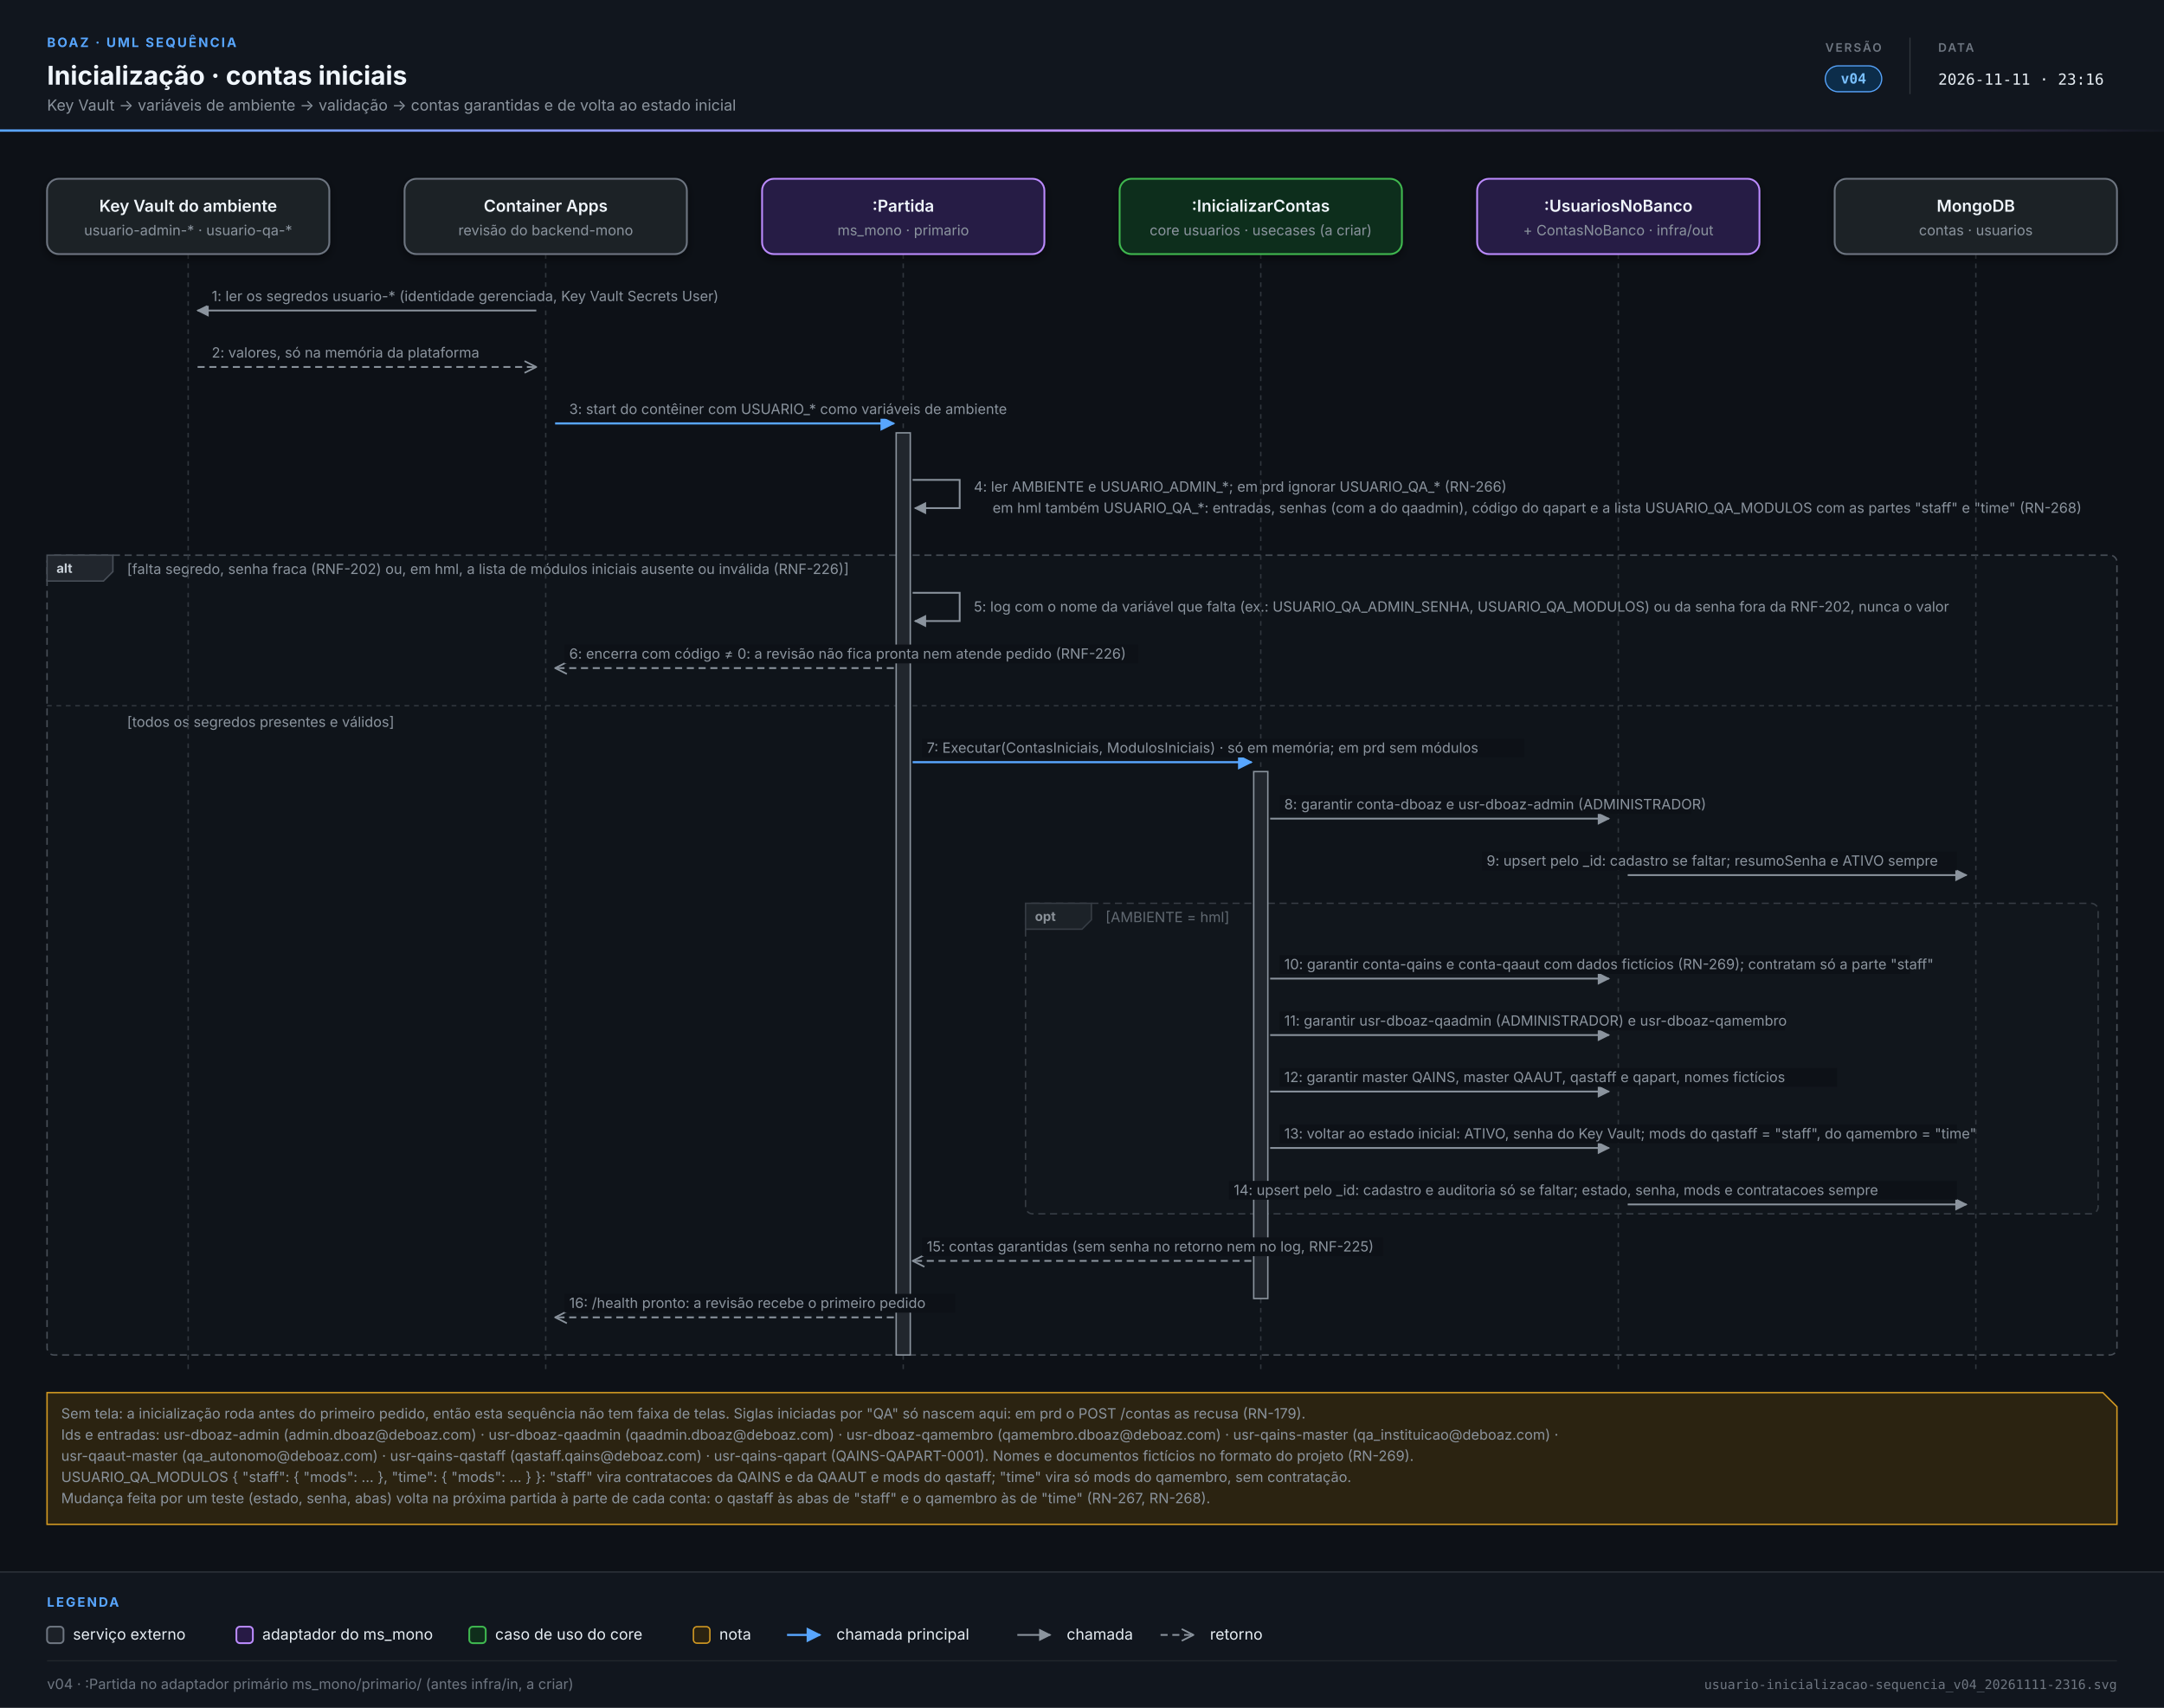
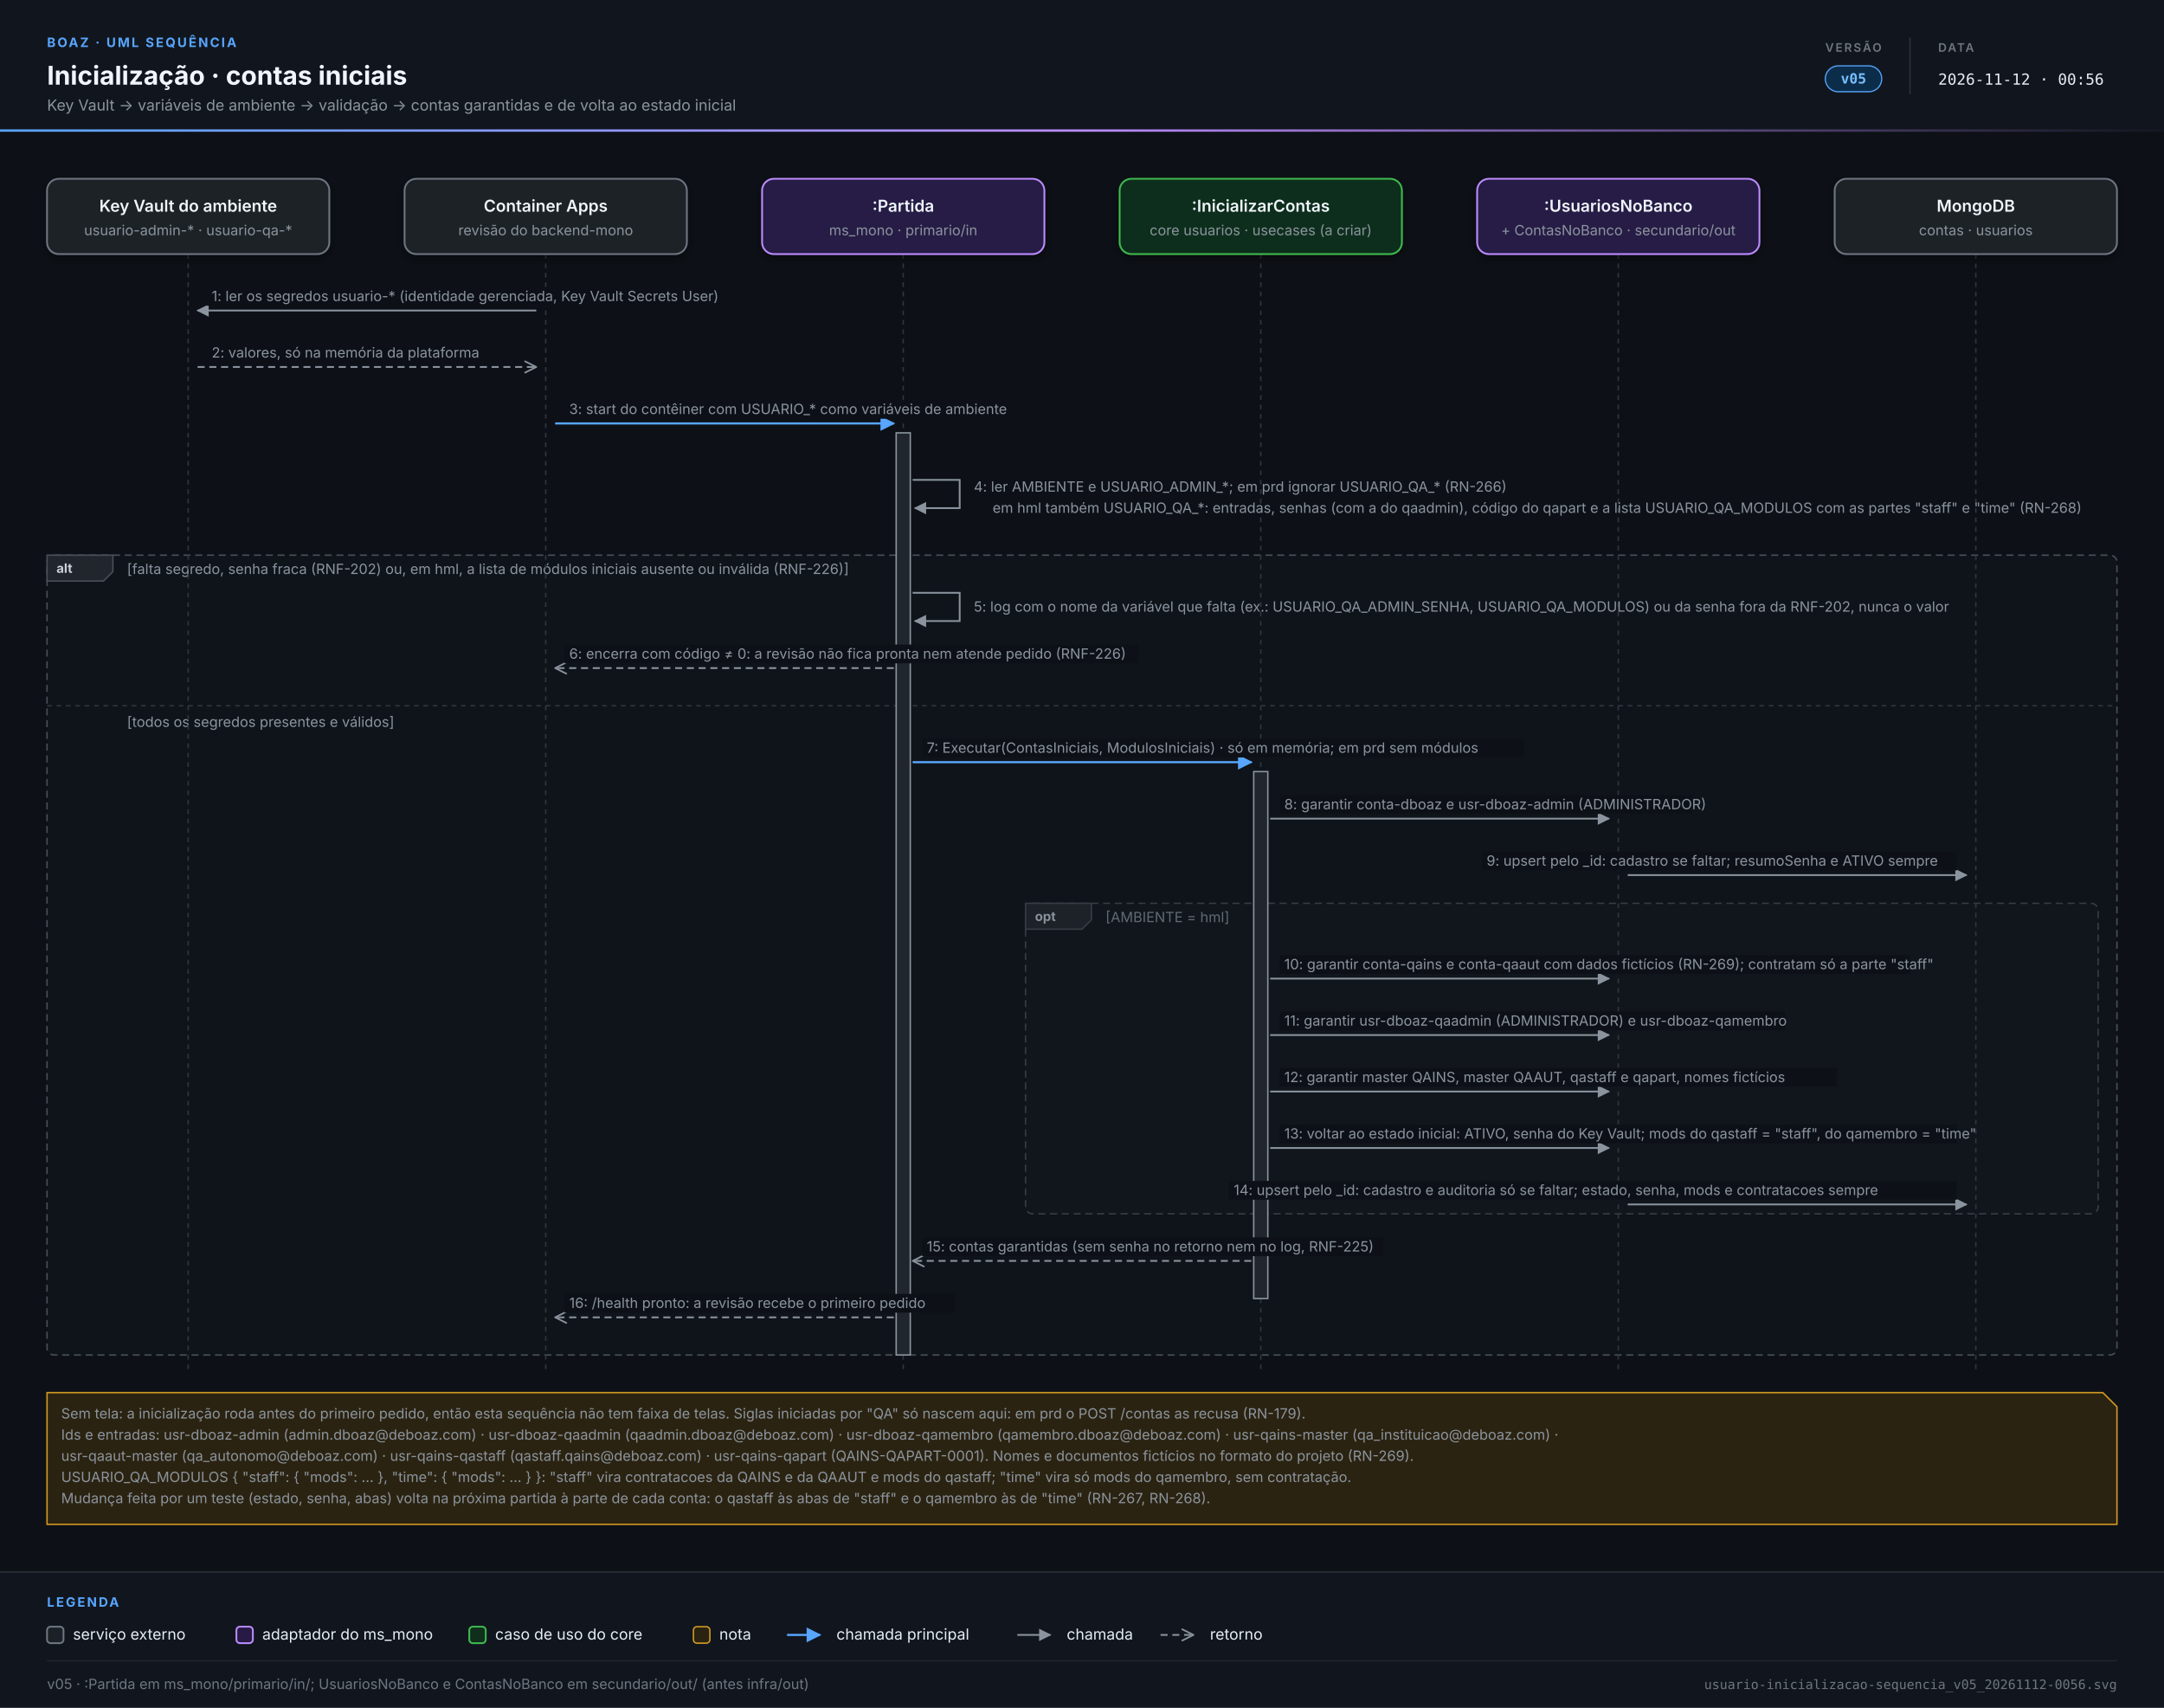
<svg xmlns="http://www.w3.org/2000/svg" viewBox="0 0 1840 1452" width="1840" height="1452">
  <style>
    /* ── base ─────────────────────────────────────────── */
    .bg            { fill: #0d1117; }
    :root          { background: #0d1117; } /* aberto sozinho no navegador, o fundo escuro cobre a janela toda */
    text           { font-family: Inter, "Segoe UI", Roboto, "Helvetica Neue", Helvetica, Arial, sans-serif; font-size: 13px; fill: #e6edf3; }
    .title         { font-size: 22px; font-weight: 700; fill: #f0f6fc; }
    .subtitle      { font-size: 13px; fill: #8b949e; }
    .section       { font-size: 12px; font-weight: 700; letter-spacing: 0.12em; fill: #58a6ff; }
    .label         { font-size: 13px; fill: #e6edf3; }
    .label-strong  { font-size: 14px; font-weight: 600; fill: #f0f6fc; }
    .label-underline { text-decoration: underline; }
    .muted         { font-size: 12px; fill: #8b949e; }
    .mono          { font-family: "JetBrains Mono", "SF Mono", Menlo, Consolas, monospace; font-size: 12px; fill: #8b949e; }
    .divider       { stroke: #21262d; stroke-width: 1; }
    .panel         { fill: #10151c; stroke: #21262d; stroke-width: 1; }

    /* ── nós: uma cor por papel, no máximo 4 por diagrama ── */
    .node          { fill: #161b22; stroke: #30363d; stroke-width: 1.5; }
    .node-face     { fill: #21262d; stroke: #30363d; stroke-width: 1.5; stroke-linejoin: round; }
    .node-blue     { fill: #0c2d4a; stroke: #58a6ff; stroke-width: 1.5; }
    .node-green    { fill: #0f2e1b; stroke: #3fb950; stroke-width: 1.5; }
    .node-purple   { fill: #271a45; stroke: #bc8cff; stroke-width: 1.5; }
    .node-orange   { fill: #3a2410; stroke: #f0883e; stroke-width: 1.5; }
    .node-red      { fill: #3b1219; stroke: #f85149; stroke-width: 1.5; }
    .node-external { fill: #1c2128; stroke: #6e7681; stroke-width: 1.5; }

    /* ── fronteiras (conta, região, rede, módulo) ─────── */
    .boundary       { fill: #161b22; fill-opacity: 0.35; stroke: #484f58; stroke-width: 1.2; stroke-dasharray: 6 4; }
    .boundary-label { font-size: 11px; font-weight: 600; letter-spacing: 0.08em; fill: #8b949e; }

    /* ── arestas e comunicação ─────────────────────────── */
    .edge          { fill: none; stroke: #8b949e; stroke-width: 1.5; }
    .edge-accent   { fill: none; stroke: #58a6ff; stroke-width: 1.8; }
    .edge-async    { stroke-dasharray: 6 4; }
    .edge-data     { stroke-dasharray: 1 5; stroke-linecap: round; stroke-width: 2.2; }
    .edge-label-bg { fill: #0d1117; }
    .arrow-head    { fill: #8b949e; }
    .arrow-accent  { fill: #58a6ff; }
    .lifeline      { stroke: #30363d; stroke-width: 1.2; stroke-dasharray: 4 4; }
    .chip          { fill: #21262d; stroke: #30363d; stroke-width: 1; }
    .chip-text     { font-family: "JetBrains Mono", "SF Mono", Menlo, Consolas, monospace; font-size: 11px; fill: #c9d1d9; }

    /* ── ícones neutros (#ic-*, #uml-*) ───────────────── */
    .ico           { fill: none; stroke: #c9d1d9; stroke-width: 1.5; stroke-linecap: round; stroke-linejoin: round; }
    .ico-fill      { fill: #c9d1d9; }
    .ico-solid     { fill: #161b22; stroke: #c9d1d9; stroke-width: 1.5; stroke-linejoin: round; }

    /* ── notação UML ───────────────────────────────────── */
    .ink           { fill: #e6edf3; }
    .ink-ring      { fill: none; stroke: #e6edf3; stroke-width: 1.5; }
    .node-note     { fill: #2b2311; stroke: #d29922; stroke-width: 1.2; }
    .uml-keyword   { font-size: 11px; font-style: italic; fill: #8b949e; }
    .activation    { fill: #21262d; stroke: #8b949e; stroke-width: 1.2; }
    .frame-tag     { fill: #21262d; stroke: #484f58; stroke-width: 1.2; }
    .frame-op      { font-size: 11px; font-weight: 700; fill: #c9d1d9; }
    .arrow-open    { fill: none; stroke: #8b949e; stroke-width: 1.4; stroke-linejoin: round; }
    .arrow-hollow  { fill: #0d1117; stroke: #8b949e; stroke-width: 1.2; stroke-linejoin: round; }

    /* ── marca d'água: topo e rodapé (seção 7) ────────── */
    .wm-band       { fill: #11161e; }
    .wm-accent     { fill: url(#marca-acento); }
    .wm-sep        { stroke: #30363d; stroke-width: 1; }
    .wm-frame      { fill: none; stroke: #30363d; stroke-width: 1; }
    .wm-eyebrow    { font-size: 11px; font-weight: 700; letter-spacing: 0.14em; fill: #58a6ff; }
    .wm-meta-label { font-size: 10px; font-weight: 600; letter-spacing: 0.14em; fill: #6e7681; }
    .wm-meta-value { font-family: "JetBrains Mono", "SF Mono", Menlo, Consolas, monospace; font-size: 13px; fill: #e6edf3; }
    .wm-badge      { fill: #0c2d4a; stroke: #58a6ff; stroke-width: 1; }
    .wm-badge-text { font-family: "JetBrains Mono", "SF Mono", Menlo, Consolas, monospace; font-size: 12px; font-weight: 700; fill: #79c0ff; }
    .wm-file       { font-family: "JetBrains Mono", "SF Mono", Menlo, Consolas, monospace; font-size: 11px; fill: #6e7681; }
    .footer        { font-size: 12px; fill: #6e7681; }
  </style>
  <defs>
    <marker id="seta" viewBox="0 0 10 10" refX="9" refY="5" markerWidth="7" markerHeight="7" orient="auto-start-reverse">
      <path d="M0,0 L10,5 L0,10 z" class="arrow-head" />
    </marker>
    <marker id="seta-destaque" viewBox="0 0 10 10" refX="9" refY="5" markerWidth="7" markerHeight="7" orient="auto-start-reverse">
      <path d="M0,0 L10,5 L0,10 z" class="arrow-accent" />
    </marker>
    <marker id="seta-aberta" viewBox="-1 -1 12 12" refX="10" refY="5" markerWidth="8" markerHeight="8" orient="auto-start-reverse">
      <path d="M0,0 L10,5 L0,10" class="arrow-open" />
    </marker>
    <marker id="heranca" viewBox="-1 -1 14 14" refX="12" refY="6" markerWidth="10" markerHeight="10" orient="auto-start-reverse">
      <path d="M0,0 L12,6 L0,12 z" class="arrow-hollow" />
    </marker>
    <marker id="extensao" viewBox="-1 -1 14 14" refX="12" refY="6" markerWidth="10" markerHeight="10" orient="auto-start-reverse">
      <path d="M0,0 L12,6 L0,12 z" class="arrow-head" />
    </marker>
    <marker id="composicao" viewBox="-1 -1 16 10" refX="14" refY="4" markerWidth="16" markerHeight="11" orient="auto-start-reverse">
      <path d="M0,4 L7,0 L14,4 L7,8 z" class="arrow-head" />
    </marker>
    <marker id="agregacao" viewBox="-1 -1 16 10" refX="14" refY="4" markerWidth="16" markerHeight="11" orient="auto-start-reverse">
      <path d="M0,4 L7,0 L14,4 L7,8 z" class="arrow-hollow" />
    </marker>
    <marker id="er-um" viewBox="0 0 16 12" refX="16" refY="6" markerWidth="16" markerHeight="12" markerUnits="userSpaceOnUse" orient="auto-start-reverse">
      <path d="M6,0 V12 M10,0 V12" class="arrow-open" />
    </marker>
    <marker id="er-muitos" viewBox="0 0 16 12" refX="16" refY="6" markerWidth="16" markerHeight="12" markerUnits="userSpaceOnUse" orient="auto-start-reverse">
      <path d="M4,0 V12 M6,6 L16,0 M6,6 L16,12" class="arrow-open" />
    </marker>
    <filter id="sombra" x="-10%" y="-10%" width="120%" height="140%">
      <feDropShadow dx="0" dy="3" stdDeviation="4" flood-color="#000000" flood-opacity="0.45" />
    </filter>
    <linearGradient id="marca-acento" x1="0" y1="0" x2="1" y2="0">
      <stop offset="0" stop-color="#58a6ff" />
      <stop offset="0.5" stop-color="#bc8cff" />
      <stop offset="1" stop-color="#bc8cff" stop-opacity="0" />
    </linearGradient>
  </defs>
  <rect class="bg" x="0" y="0" width="1840" height="1436" />
  <g id="marca-topo">
    <rect class="wm-band" x="0" y="0" width="1840" height="112" />
    <rect class="wm-accent" x="0" y="110" width="1840" height="2" />
    <text class="wm-eyebrow" x="40" y="40">BOAZ · UML SEQUÊNCIA</text>
    <text class="title" x="40" y="72">Inicialização · contas iniciais</text>
    <text class="subtitle" x="40" y="94">Key Vault → variáveis de ambiente → validação → contas garantidas e de volta ao estado inicial</text>
    <text class="wm-meta-label" x="1552" y="44">VERSÃO</text>
    <rect class="wm-badge" x="1552" y="56" width="48" height="22" rx="11" />
-     <text class="wm-badge-text" x="1576" y="71" text-anchor="middle">v04</text>
+     <text class="wm-badge-text" x="1576" y="71" text-anchor="middle">v05</text>
    <line class="wm-sep" x1="1624" y1="32" x2="1624" y2="80" />
    <text class="wm-meta-label" x="1648" y="44">DATA</text>
-     <text class="wm-meta-value" x="1648" y="72">2026-11-11 · 23:16</text>
+     <text class="wm-meta-value" x="1648" y="72">2026-11-12 · 00:56</text>
  </g>
  <g id="desenho" transform="translate(0,152)">
    <rect class="boundary" x="872" y="616" width="912" height="264" rx="6" />
    <path class="frame-tag" d="M872,616 H928 V630 L920,638 H872 Z" />
    <text class="frame-op" x="880" y="631">opt</text>
    <text class="muted" x="940" y="632">[AMBIENTE = hml]</text>
    <rect class="boundary" x="40" y="320" width="1760" height="680" rx="6" />
    <path class="frame-tag" d="M40,320 H96 V334 L88,342 H40 Z" />
    <text class="frame-op" x="48" y="335">alt</text>
    <text class="muted" x="108" y="336">[falta segredo, senha fraca (RNF-202) ou, em hml, a lista de módulos iniciais ausente ou inválida (RNF-226)]</text>
    <line class="lifeline" x1="40" y1="448" x2="1800" y2="448" />
    <text class="muted" x="108" y="466">[todos os segredos presentes e válidos]</text>
    <line class="lifeline" x1="160" y1="64" x2="160" y2="1016" />
    <line class="lifeline" x1="464" y1="64" x2="464" y2="1016" />
    <line class="lifeline" x1="768" y1="64" x2="768" y2="1016" />
    <line class="lifeline" x1="1072" y1="64" x2="1072" y2="1016" />
    <line class="lifeline" x1="1376" y1="64" x2="1376" y2="1016" />
    <line class="lifeline" x1="1680" y1="64" x2="1680" y2="1016" />
    <rect class="activation" x="762" y="216" width="12" height="784" />
    <rect class="activation" x="1066" y="504" width="12" height="448" />
    <g id="p-kv" filter="url(#sombra)">
      <rect class="node-external" x="40" y="0" width="240" height="64" rx="10" />
    </g>
    <text class="label-strong" x="160" y="28" text-anchor="middle">Key Vault do ambiente</text>
    <text class="muted" x="160" y="48" text-anchor="middle">usuario-admin-* · usuario-qa-*</text>
    <g id="p-aca" filter="url(#sombra)">
      <rect class="node-external" x="344" y="0" width="240" height="64" rx="10" />
    </g>
    <text class="label-strong" x="464" y="28" text-anchor="middle">Container Apps</text>
    <text class="muted" x="464" y="48" text-anchor="middle">revisão do backend-mono</text>
    <g id="p-partida" filter="url(#sombra)">
      <rect class="node-purple" x="648" y="0" width="240" height="64" rx="10" />
    </g>
    <text class="label-strong" x="768" y="28" text-anchor="middle">:Partida</text>
-     <text class="muted" x="768" y="48" text-anchor="middle">ms_mono · primario</text>
+     <text class="muted" x="768" y="48" text-anchor="middle">ms_mono · primario/in</text>
    <g id="p-uc" filter="url(#sombra)">
      <rect class="node-green" x="952" y="0" width="240" height="64" rx="10" />
    </g>
    <text class="label-strong" x="1072" y="28" text-anchor="middle">:InicializarContas</text>
    <text class="muted" x="1072" y="48" text-anchor="middle">core usuarios · usecases (a criar)</text>
    <g id="p-out" filter="url(#sombra)">
      <rect class="node-purple" x="1256" y="0" width="240" height="64" rx="10" />
    </g>
    <text class="label-strong" x="1376" y="28" text-anchor="middle">:UsuariosNoBanco</text>
-     <text class="muted" x="1376" y="48" text-anchor="middle">+ ContasNoBanco · infra/out</text>
+     <text class="muted" x="1376" y="48" text-anchor="middle">+ ContasNoBanco · secundario/out</text>
    <g id="p-db" filter="url(#sombra)">
      <rect class="node-external" x="1560" y="0" width="240" height="64" rx="10" />
    </g>
    <text class="label-strong" x="1680" y="28" text-anchor="middle">MongoDB</text>
    <text class="muted" x="1680" y="48" text-anchor="middle">contas · usuarios</text>
    <line class="edge" x1="456" y1="112" x2="168" y2="112" marker-end="url(#seta)" />
    <rect class="edge-label-bg" x="176" y="92" width="464" height="16" />
    <text class="muted" x="180" y="104">1: ler os segredos usuario-* (identidade gerenciada, Key Vault Secrets User)</text>
    <line class="edge edge-async" x1="168" y1="160" x2="456" y2="160" marker-end="url(#seta-aberta)" />
    <rect class="edge-label-bg" x="176" y="140" width="242" height="16" />
    <text class="muted" x="180" y="152">2: valores, só na memória da plataforma</text>
    <line class="edge-accent" x1="472" y1="208" x2="760" y2="208" marker-end="url(#seta-destaque)" />
    <rect class="edge-label-bg" x="480" y="188" width="380" height="16" />
    <text class="muted" x="484" y="200">3: start do contêiner com USUARIO_* como variáveis de ambiente</text>
    <path class="edge" d="M776,256 H816 V280 H778" marker-end="url(#seta)" />
    <text class="muted" x="828" y="266">4: ler AMBIENTE e USUARIO_ADMIN_*; em prd ignorar USUARIO_QA_* (RN-266)</text>
    <text class="muted" x="844" y="284">em hml também USUARIO_QA_*: entradas, senhas (com a do qaadmin), código do qapart e a lista USUARIO_QA_MODULOS com as partes "staff" e "time" (RN-268)</text>
    <path class="edge" d="M776,352 H816 V376 H778" marker-end="url(#seta)" />
    <text class="muted" x="828" y="368">5: log com o nome da variável que falta (ex.: USUARIO_QA_ADMIN_SENHA, USUARIO_QA_MODULOS) ou da senha fora da RNF-202, nunca o valor</text>
    <line class="edge edge-async" x1="760" y1="416" x2="472" y2="416" marker-end="url(#seta-aberta)" />
    <rect class="edge-label-bg" x="480" y="396" width="488" height="16" />
    <text class="muted" x="484" y="408">6: encerra com código ≠ 0: a revisão não fica pronta nem atende pedido (RNF-226)</text>
    <line class="edge-accent" x1="776" y1="496" x2="1064" y2="496" marker-end="url(#seta-destaque)" />
    <rect class="edge-label-bg" x="784" y="476" width="512" height="16" />
    <text class="muted" x="788" y="488">7: Executar(ContasIniciais, ModulosIniciais) · só em memória; em prd sem módulos</text>
    <line class="edge" x1="1080" y1="544" x2="1368" y2="544" marker-end="url(#seta)" />
    <rect class="edge-label-bg" x="1088" y="524" width="350" height="16" />
    <text class="muted" x="1092" y="536">8: garantir conta-dboaz e usr-dboaz-admin (ADMINISTRADOR)</text>
    <line class="edge" x1="1384" y1="592" x2="1672" y2="592" marker-end="url(#seta)" />
    <rect class="edge-label-bg" x="1260" y="572" width="404" height="16" />
    <text class="muted" x="1264" y="584">9: upsert pelo _id: cadastro se faltar; resumoSenha e ATIVO sempre</text>
    <line class="edge" x1="1080" y1="680" x2="1368" y2="680" marker-end="url(#seta)" />
    <rect class="edge-label-bg" x="1088" y="660" width="536" height="16" />
    <text class="muted" x="1092" y="672">10: garantir conta-qains e conta-qaaut com dados fictícios (RN-269); contratam só a parte "staff"</text>
    <line class="edge" x1="1080" y1="728" x2="1368" y2="728" marker-end="url(#seta)" />
    <rect class="edge-label-bg" x="1088" y="708" width="430" height="16" />
    <text class="muted" x="1092" y="720">11: garantir usr-dboaz-qaadmin (ADMINISTRADOR) e usr-dboaz-qamembro</text>
    <line class="edge" x1="1080" y1="776" x2="1368" y2="776" marker-end="url(#seta)" />
    <rect class="edge-label-bg" x="1088" y="756" width="474" height="16" />
    <text class="muted" x="1092" y="768">12: garantir master QAINS, master QAAUT, qastaff e qapart, nomes fictícios</text>
    <line class="edge" x1="1080" y1="824" x2="1368" y2="824" marker-end="url(#seta)" />
    <rect class="edge-label-bg" x="1088" y="804" width="576" height="16" />
    <text class="muted" x="1092" y="816">13: voltar ao estado inicial: ATIVO, senha do Key Vault; mods do qastaff = "staff", do qamembro = "time"</text>
    <line class="edge" x1="1384" y1="872" x2="1672" y2="872" marker-end="url(#seta)" />
    <rect class="edge-label-bg" x="1045" y="852" width="619" height="16" />
    <text class="muted" x="1049" y="864">14: upsert pelo _id: cadastro e auditoria só se faltar; estado, senha, mods e contratacoes sempre</text>
    <line class="edge edge-async" x1="1064" y1="920" x2="776" y2="920" marker-end="url(#seta-aberta)" />
    <rect class="edge-label-bg" x="784" y="900" width="392" height="16" />
    <text class="muted" x="788" y="912">15: contas garantidas (sem senha no retorno nem no log, RNF-225)</text>
    <line class="edge edge-async" x1="760" y1="968" x2="472" y2="968" marker-end="url(#seta-aberta)" />
    <rect class="edge-label-bg" x="480" y="948" width="332" height="16" />
    <text class="muted" x="484" y="960">16: /health pronto: a revisão recebe o primeiro pedido</text>
    <path class="node-note" d="M40,1032 H1788 L1800,1044 V1144 H40 Z" />
    <text class="muted" x="52" y="1054">Sem tela: a inicialização roda antes do primeiro pedido, então esta sequência não tem faixa de telas. Siglas iniciadas por "QA" só nascem aqui: em prd o POST /contas as recusa (RN-179).</text>
    <text class="muted" x="52" y="1072">Ids e entradas: usr-dboaz-admin (admin.dboaz@deboaz.com) · usr-dboaz-qaadmin (qaadmin.dboaz@deboaz.com) · usr-dboaz-qamembro (qamembro.dboaz@deboaz.com) · usr-qains-master (qa_instituicao@deboaz.com) ·</text>
    <text class="muted" x="52" y="1090">usr-qaaut-master (qa_autonomo@deboaz.com) · usr-qains-qastaff (qastaff.qains@deboaz.com) · usr-qains-qapart (QAINS-QAPART-0001). Nomes e documentos fictícios no formato do projeto (RN-269).</text>
    <text class="muted" x="52" y="1108">USUARIO_QA_MODULOS { "staff": { "mods": … }, "time": { "mods": … } }: "staff" vira contratacoes da QAINS e da QAAUT e mods do qastaff; "time" vira só mods do qamembro, sem contratação.</text>
    <text class="muted" x="52" y="1126">Mudança feita por um teste (estado, senha, abas) volta na próxima partida à parte de cada conta: o qastaff às abas de "staff" e o qamembro às de "time" (RN-267, RN-268).</text>
  </g>
  <g id="marca-rodape" transform="translate(0,1336)">
    <rect class="wm-band" x="0" y="0" width="1840" height="116" />
    <line class="wm-sep" x1="0" y1="0.5" x2="1840" y2="0.5" />
    <text class="wm-eyebrow" x="40" y="30">LEGENDA</text>
    <rect class="node-external" x="40" y="47" width="14" height="14" rx="3" />
    <text class="label" x="62" y="58">serviço externo</text>
    <rect class="node-purple" x="201.0" y="47" width="14" height="14" rx="3" />
    <text class="label" x="223.0" y="58">adaptador do ms_mono</text>
    <rect class="node-green" x="399.0" y="47" width="14" height="14" rx="3" />
    <text class="label" x="421.0" y="58">caso de uso do core</text>
    <rect class="node-note" x="589.6" y="47" width="14" height="14" rx="3" />
    <text class="label" x="611.6" y="58">nota</text>
    <line class="edge-accent" x1="669.2" y1="54" x2="697.2" y2="54" marker-end="url(#seta-destaque)" />
    <text class="label" x="711.2" y="58">chamada principal</text>
    <line class="edge" x1="865.0" y1="54" x2="893.0" y2="54" marker-end="url(#seta)" />
    <text class="label" x="907.0" y="58">chamada</text>
    <line class="edge edge-async" x1="986.8" y1="54" x2="1014.8" y2="54" marker-end="url(#seta-aberta)" />
    <text class="label" x="1028.8" y="58">retorno</text>
    <line class="divider" x1="40" y1="76" x2="1800" y2="76" />
-     <text class="footer" x="40" y="100">v04 · :Partida no adaptador primário ms_mono/primario/ (antes infra/in, a criar)</text>
-     <text class="wm-file" x="1800" y="100" text-anchor="end">usuario-inicializacao-sequencia_v04_20261111-2316.svg</text>
+     <text class="footer" x="40" y="100">v05 · :Partida em ms_mono/primario/in/; UsuariosNoBanco e ContasNoBanco em secundario/out/ (antes infra/out)</text>
+     <text class="wm-file" x="1800" y="100" text-anchor="end">usuario-inicializacao-sequencia_v05_20261112-0056.svg</text>
  </g>
</svg>
